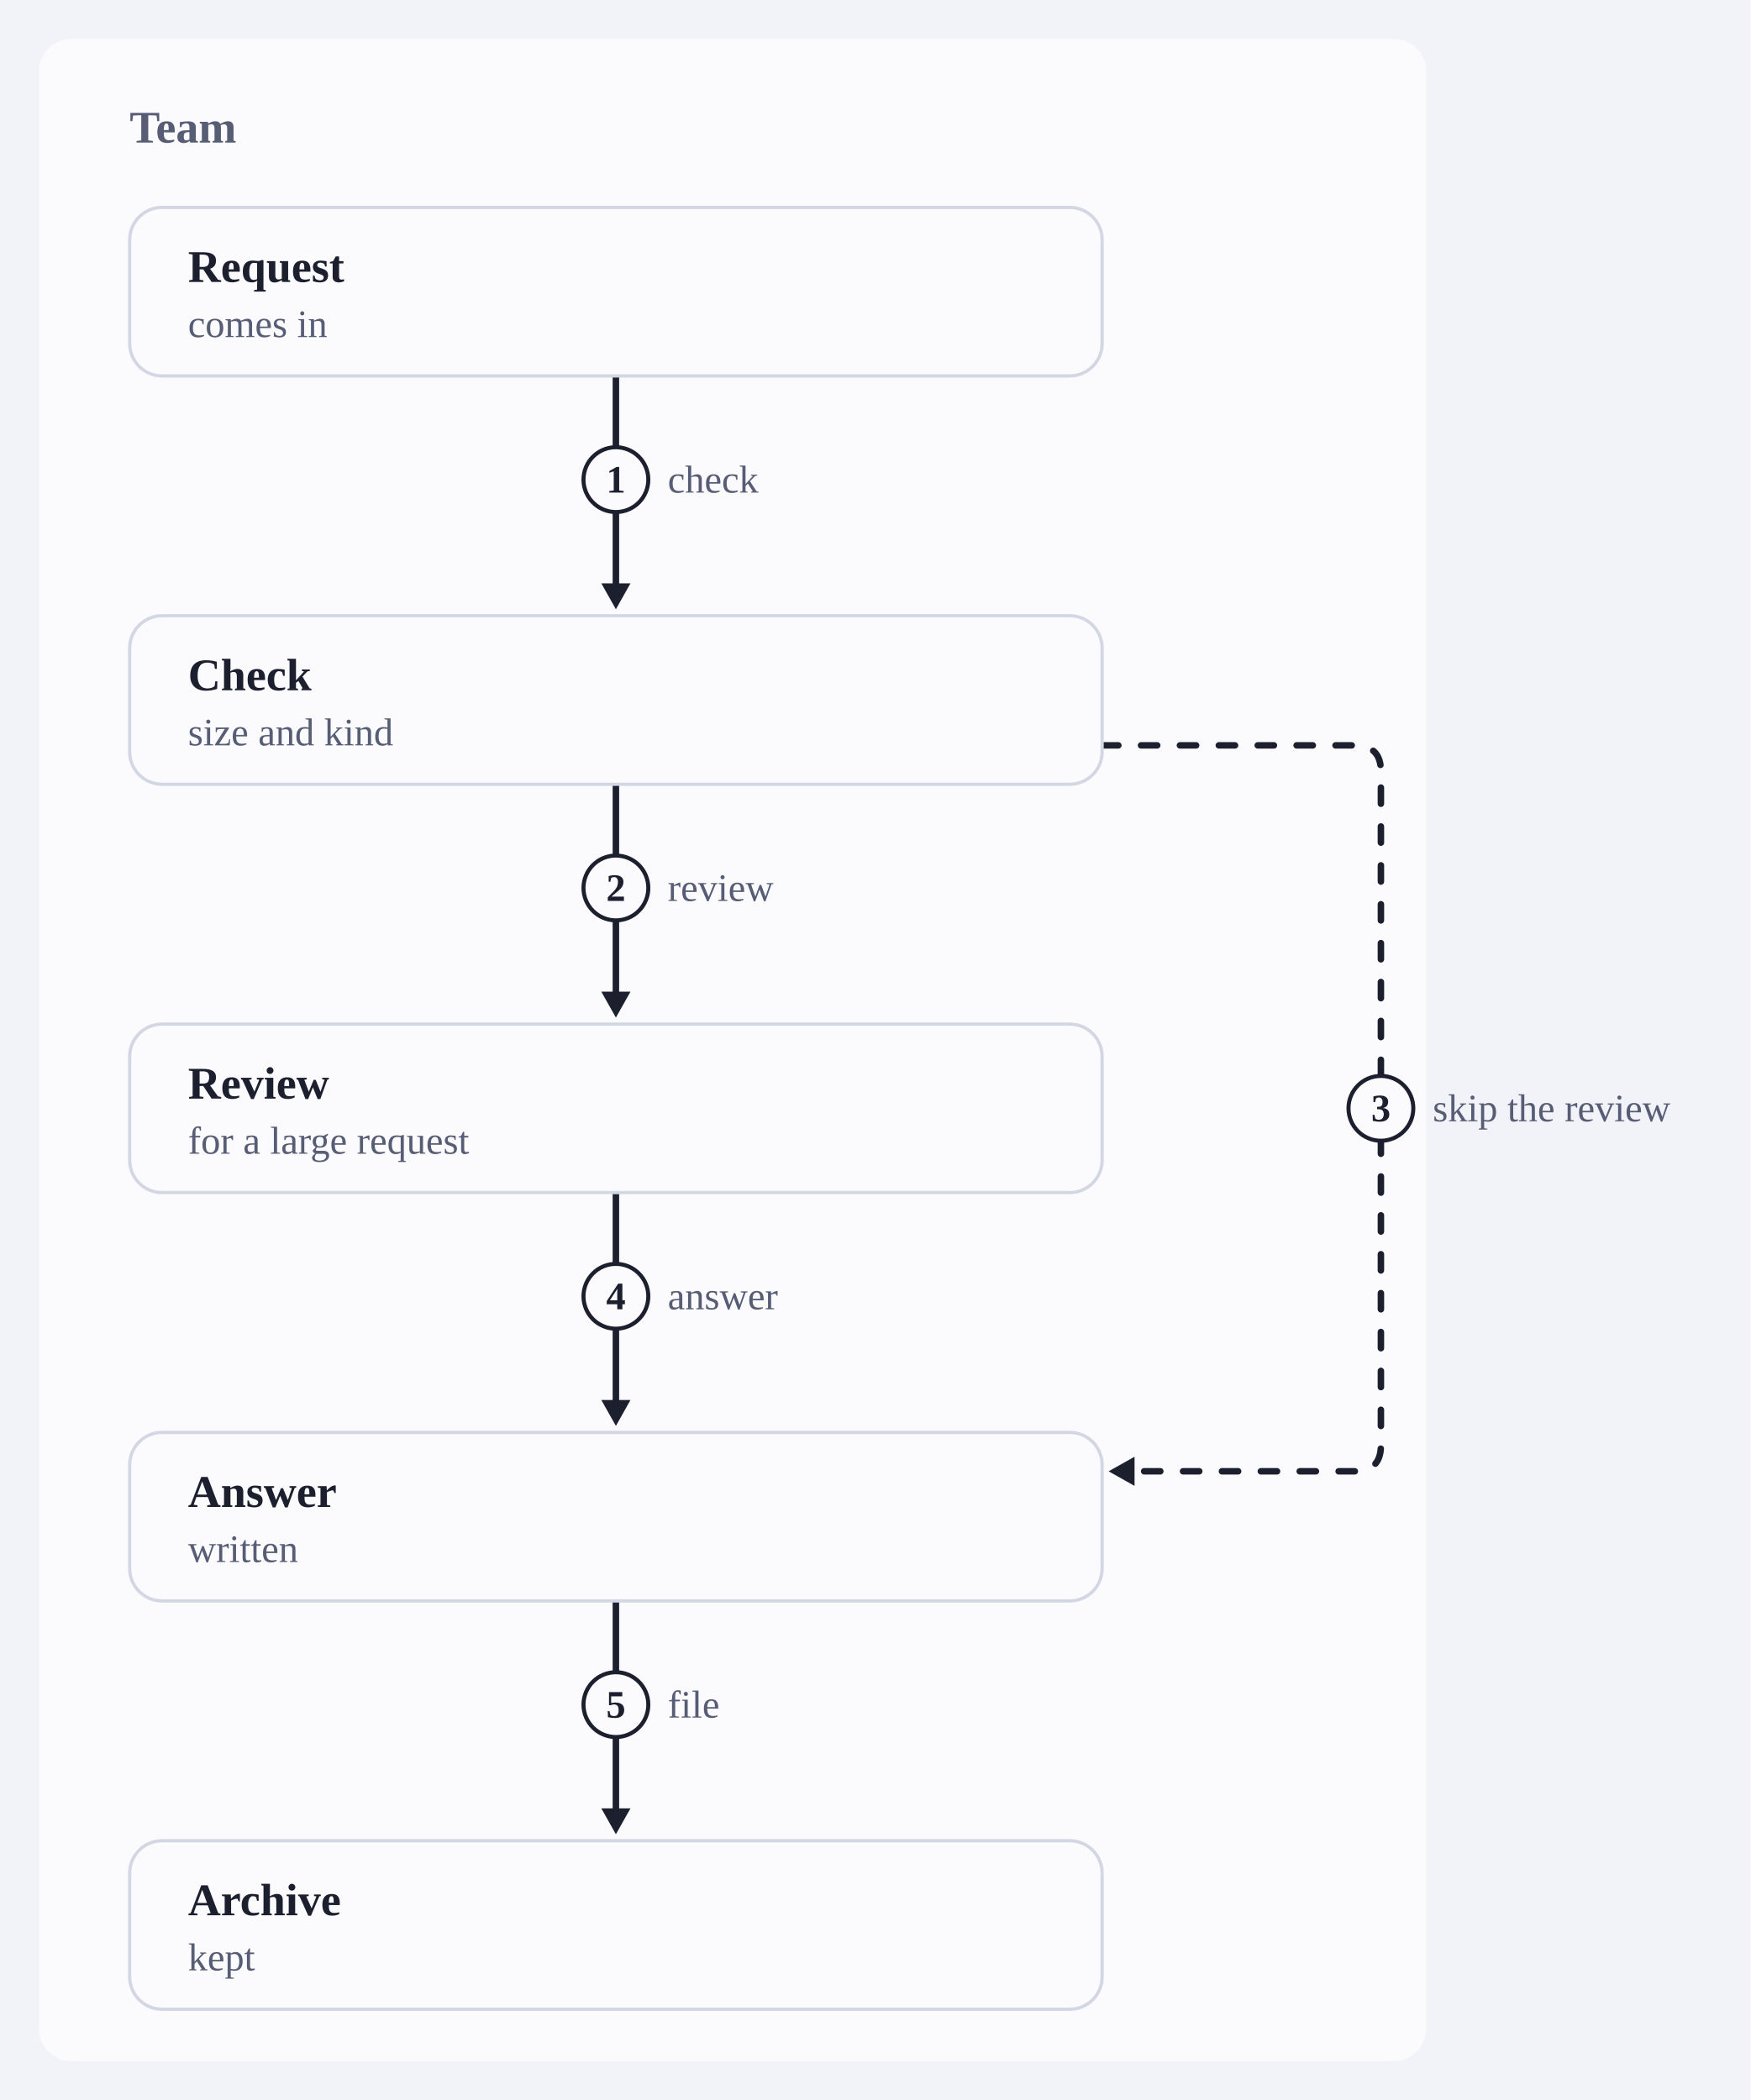
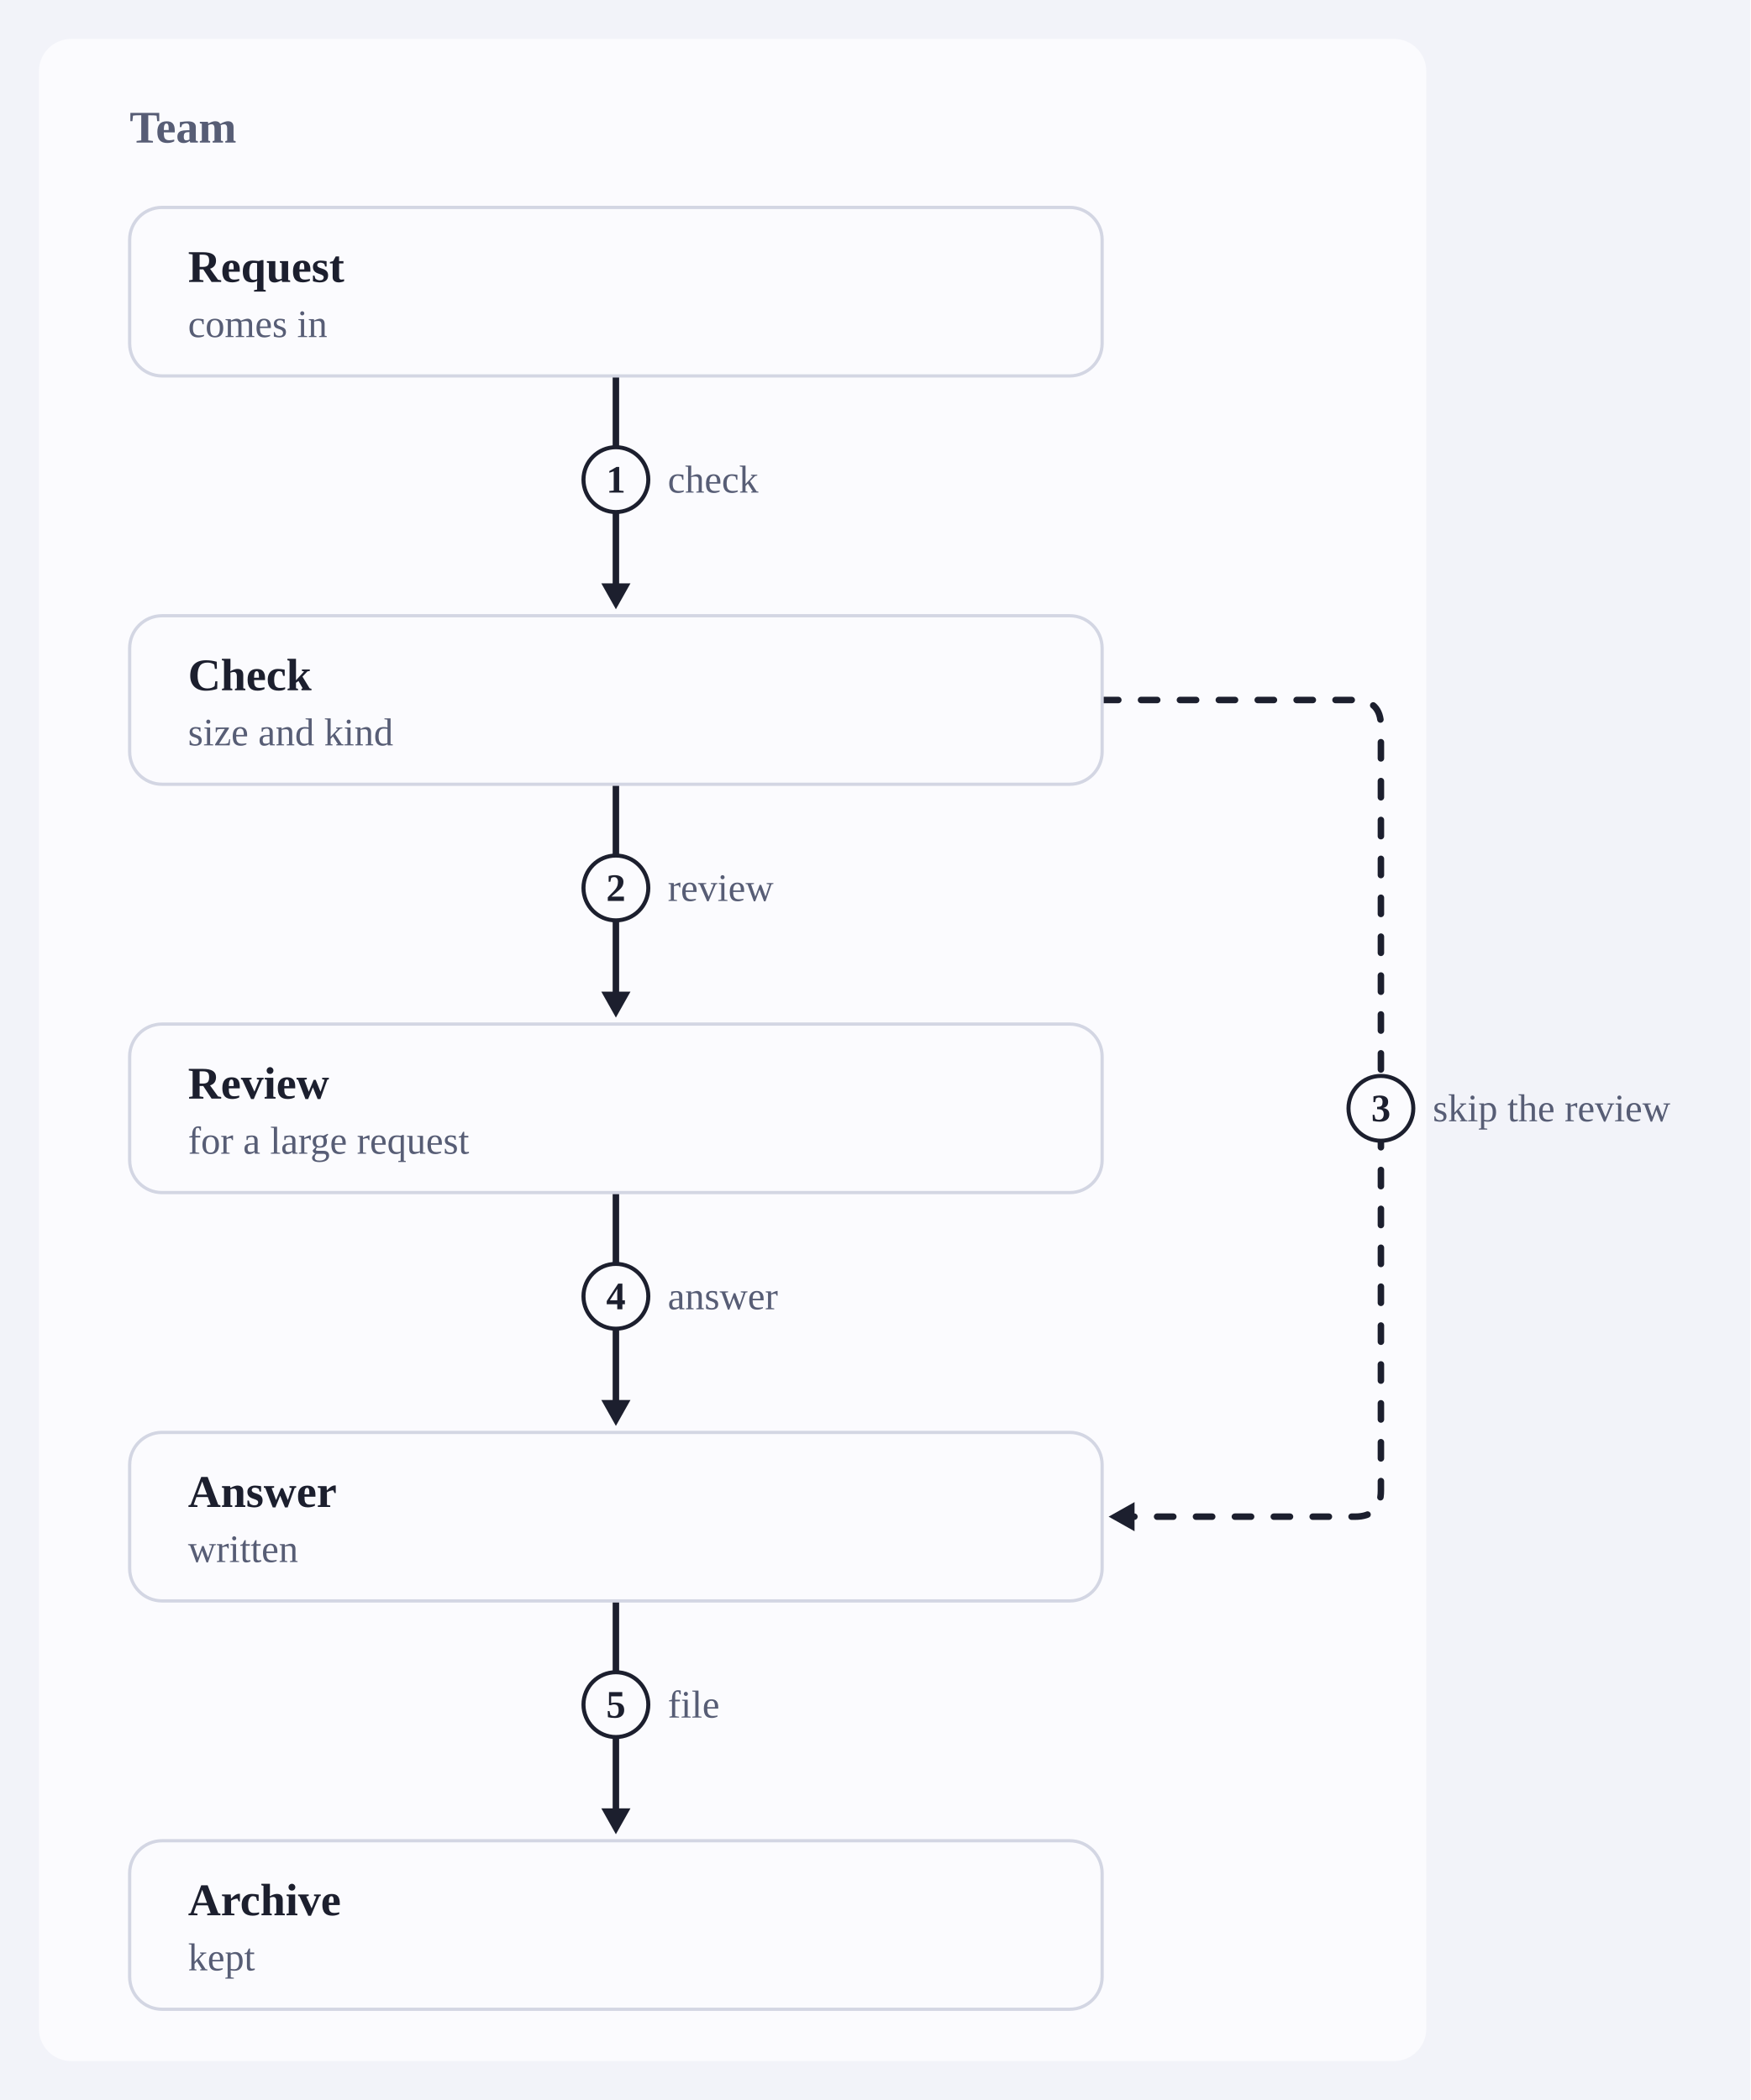
<svg xmlns="http://www.w3.org/2000/svg" id="dg-skip" class="dg dg-plates dg-auto" width="540" height="648" viewBox="0 0 540 648" role="img" aria-label="A request goes through a check. A small request skips the review and goes to the answer; this path is optional.">
  <style>
#dg-skip{display:block;flex:none;margin-inline:auto;font-family:var(--sans,system-ui,-apple-system,"Segoe UI",Roboto,"Helvetica Neue",Arial,sans-serif)}
#dg-skip .ground{fill:var(--fig,#f2f3f9)}
#dg-skip .band{fill:var(--bg,#fbfbfe)}
#dg-skip .track{stroke:var(--line,#d3d6e3)}
#dg-skip .line{fill:none;stroke:var(--text,#1c1f2e);stroke-width:2;stroke-linecap:round;stroke-linejoin:round}
#dg-skip .head{fill:var(--text,#1c1f2e)}
#dg-skip .stop{fill:var(--bg,#fbfbfe);stroke:var(--text,#1c1f2e);stroke-width:1.5}
#dg-skip .stop.end{fill:var(--text,#1c1f2e)}
#dg-skip .mark{fill:var(--bg,#fbfbfe);stroke:var(--text,#1c1f2e);stroke-width:1.25}
#dg-skip .card{fill:var(--bg,#fbfbfe);stroke:var(--line,#d3d6e3)}
#dg-skip .icon{fill:none;stroke:var(--text,#1c1f2e);stroke-width:1.5;stroke-linecap:round;stroke-linejoin:round}
#dg-skip .icon.on-end{stroke:var(--bg,#fbfbfe)}
#dg-skip .icon.lane-icon{stroke:var(--muted,#575d75)}
#dg-skip .num{font-size:12px;font-weight:600;fill:var(--text,#1c1f2e);font-variant-numeric:tabular-nums}
#dg-skip .name{font-size:14px;font-weight:600;fill:var(--text,#1c1f2e)}
#dg-skip .lane{font-size:14px;font-weight:600;fill:var(--muted,#575d75)}
#dg-skip .sub,#dg-skip .verb{font-size:12px;fill:var(--muted,#575d75)}
#dg-skip .pulse{display:none;fill:var(--dot,#2f3fd0);stroke:var(--bg,#fbfbfe);stroke-width:2.5}
#dg-skip .leg.is-optional .line{stroke-dasharray:5 7}
.js #dg-skip .pulse{display:block;animation:9.2s linear 2 both}
.js #dg-skip:not(.is-playing) .pulse{animation-play-state:paused}
@keyframes dg-skip-1{0%{transform:translate(190px,116px);opacity:0}1.3%{transform:translate(190px,116px);opacity:1}14.67%{transform:translate(190px,188px);opacity:1}17.39%{transform:translate(190px,188px);opacity:0}100%{transform:translate(190px,188px);opacity:0}}
.js #dg-skip .pulse-1{animation-name:dg-skip-1}
@keyframes dg-skip-2{0%{transform:translate(190px,242px);opacity:0}17.39%{transform:translate(190px,242px);opacity:0}18.7%{transform:translate(190px,242px);opacity:1}32.07%{transform:translate(190px,314px);opacity:1}34.78%{transform:translate(190px,314px);opacity:0}100%{transform:translate(190px,314px);opacity:0}}
.js #dg-skip .pulse-2{animation-name:dg-skip-2}
- @keyframes dg-skip-3{0%{transform:translate(340px,230px);opacity:0}34.78%{transform:translate(340px,230px);opacity:0}36.09%{transform:translate(340px,230px);opacity:1}39.01%{transform:translate(426px,230px);opacity:1}46.61%{transform:translate(426px,454px);opacity:1}49.46%{transform:translate(342px,454px);opacity:1}52.17%{transform:translate(342px,454px);opacity:0}100%{transform:translate(342px,454px);opacity:0}}
+ @keyframes dg-skip-3{0%{transform:translate(340px,216px);opacity:0}34.78%{transform:translate(340px,216px);opacity:0}36.09%{transform:translate(340px,216px);opacity:1}38.81%{transform:translate(426px,216px);opacity:1}46.8%{transform:translate(426px,468px);opacity:1}49.46%{transform:translate(342px,468px);opacity:1}52.17%{transform:translate(342px,468px);opacity:0}100%{transform:translate(342px,468px);opacity:0}}
.js #dg-skip .pulse-3{animation-name:dg-skip-3}
@keyframes dg-skip-4{0%{transform:translate(190px,368px);opacity:0}52.17%{transform:translate(190px,368px);opacity:0}53.48%{transform:translate(190px,368px);opacity:1}66.85%{transform:translate(190px,440px);opacity:1}69.57%{transform:translate(190px,440px);opacity:0}100%{transform:translate(190px,440px);opacity:0}}
.js #dg-skip .pulse-4{animation-name:dg-skip-4}
@keyframes dg-skip-5{0%{transform:translate(190px,494px);opacity:0}69.57%{transform:translate(190px,494px);opacity:0}70.87%{transform:translate(190px,494px);opacity:1}84.24%{transform:translate(190px,566px);opacity:1}86.96%{transform:translate(190px,566px);opacity:0}100%{transform:translate(190px,566px);opacity:0}}
.js #dg-skip .pulse-5{animation-name:dg-skip-5}
@media (prefers-reduced-motion:reduce){#dg-skip .pulse{animation:none!important}#dg-skip .pulse{display:none!important}}
@media print{#dg-skip{max-width:100%;height:auto}#dg-skip .pulse{display:none!important}}
</style>
  <rect width="540" height="648" class="ground" />
  <rect x="12" y="12" width="428" height="624" rx="10" class="band" />
  <text x="40" y="44" class="lane" text-anchor="start">Team</text>
  <g class="leg" data-leg="1">
    <path d="M190,116 L190,182" class="line" />
    <polygon points="185.5,180 194.5,180 190,188" class="head" />
    <circle cx="190" cy="148" r="10" class="mark" />
    <text x="190" y="152" class="num" text-anchor="middle">1</text>
    <text x="206" y="152" class="verb" text-anchor="start">check</text>
    <circle r="6" class="pulse pulse-1" />
  </g>
  <g class="leg" data-leg="2">
    <path d="M190,242 L190,308" class="line" />
    <polygon points="185.5,306 194.5,306 190,314" class="head" />
    <circle cx="190" cy="274" r="10" class="mark" />
    <text x="190" y="278" class="num" text-anchor="middle">2</text>
    <text x="206" y="278" class="verb" text-anchor="start">review</text>
    <circle r="6" class="pulse pulse-2" />
  </g>
  <g class="leg is-optional" data-leg="3">
-     <path d="M340,230 L418,230 Q426,230 426,238 L426,446 Q426,454 418,454 L348,454" class="line" />
-     <polygon points="350,449.5 350,458.5 342,454" class="head" />
+     <path d="M340,216 L418,216 Q426,216 426,224 L426,460 Q426,468 418,468 L348,468" class="line" />
+     <polygon points="350,463.5 350,472.5 342,468" class="head" />
    <circle cx="426" cy="342" r="10" class="mark" />
    <text x="426" y="346" class="num" text-anchor="middle">3</text>
    <text x="442" y="346" class="verb" text-anchor="start">skip the review</text>
    <circle r="6" class="pulse pulse-3" />
  </g>
  <g class="leg" data-leg="4">
    <path d="M190,368 L190,434" class="line" />
    <polygon points="185.5,432 194.5,432 190,440" class="head" />
    <circle cx="190" cy="400" r="10" class="mark" />
    <text x="190" y="404" class="num" text-anchor="middle">4</text>
    <text x="206" y="404" class="verb" text-anchor="start">answer</text>
    <circle r="6" class="pulse pulse-4" />
  </g>
  <g class="leg" data-leg="5">
    <path d="M190,494 L190,560" class="line" />
    <polygon points="185.5,558 194.5,558 190,566" class="head" />
    <circle cx="190" cy="526" r="10" class="mark" />
    <text x="190" y="530" class="num" text-anchor="middle">5</text>
    <text x="206" y="530" class="verb" text-anchor="start">file</text>
    <circle r="6" class="pulse pulse-5" />
  </g>
  <rect x="40" y="64" width="300" height="52" rx="10" class="card" />
  <text x="58" y="87" class="name" text-anchor="start">Request</text>
  <text x="58" y="104" class="sub" text-anchor="start">comes in</text>
  <rect x="40" y="190" width="300" height="52" rx="10" class="card" />
  <text x="58" y="213" class="name" text-anchor="start">Check</text>
  <text x="58" y="230" class="sub" text-anchor="start">size and kind</text>
  <rect x="40" y="316" width="300" height="52" rx="10" class="card" />
  <text x="58" y="339" class="name" text-anchor="start">Review</text>
  <text x="58" y="356" class="sub" text-anchor="start">for a large request</text>
  <rect x="40" y="442" width="300" height="52" rx="10" class="card" />
  <text x="58" y="465" class="name" text-anchor="start">Answer</text>
  <text x="58" y="482" class="sub" text-anchor="start">written</text>
  <rect x="40" y="568" width="300" height="52" rx="10" class="card" />
  <text x="58" y="591" class="name" text-anchor="start">Archive</text>
  <text x="58" y="608" class="sub" text-anchor="start">kept</text>
</svg>
